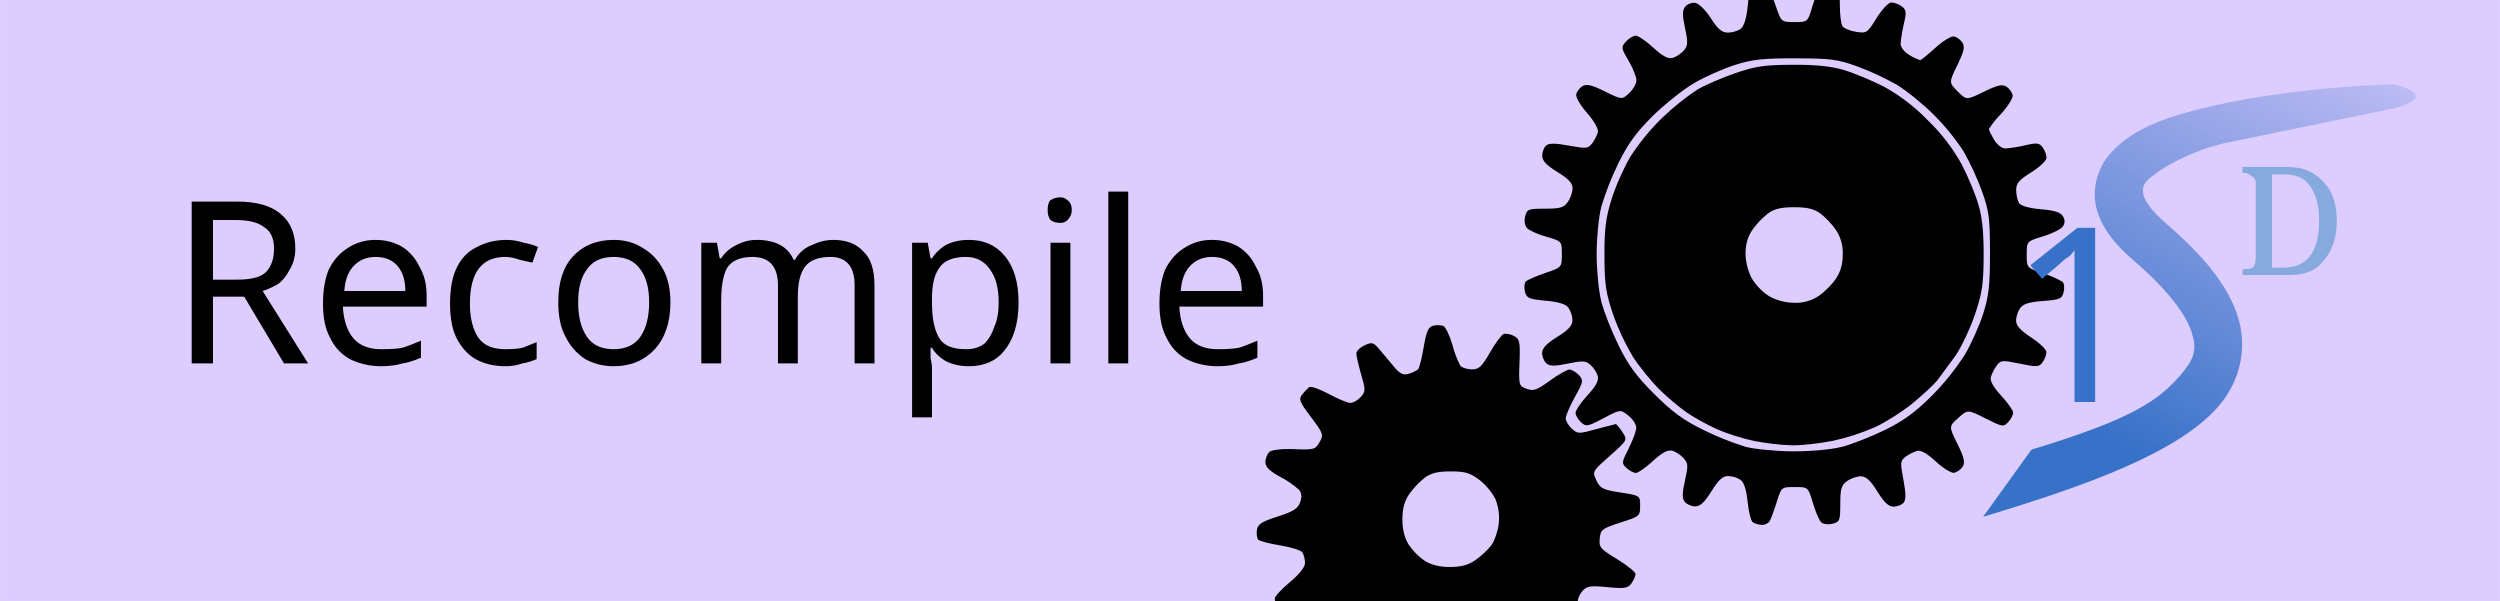
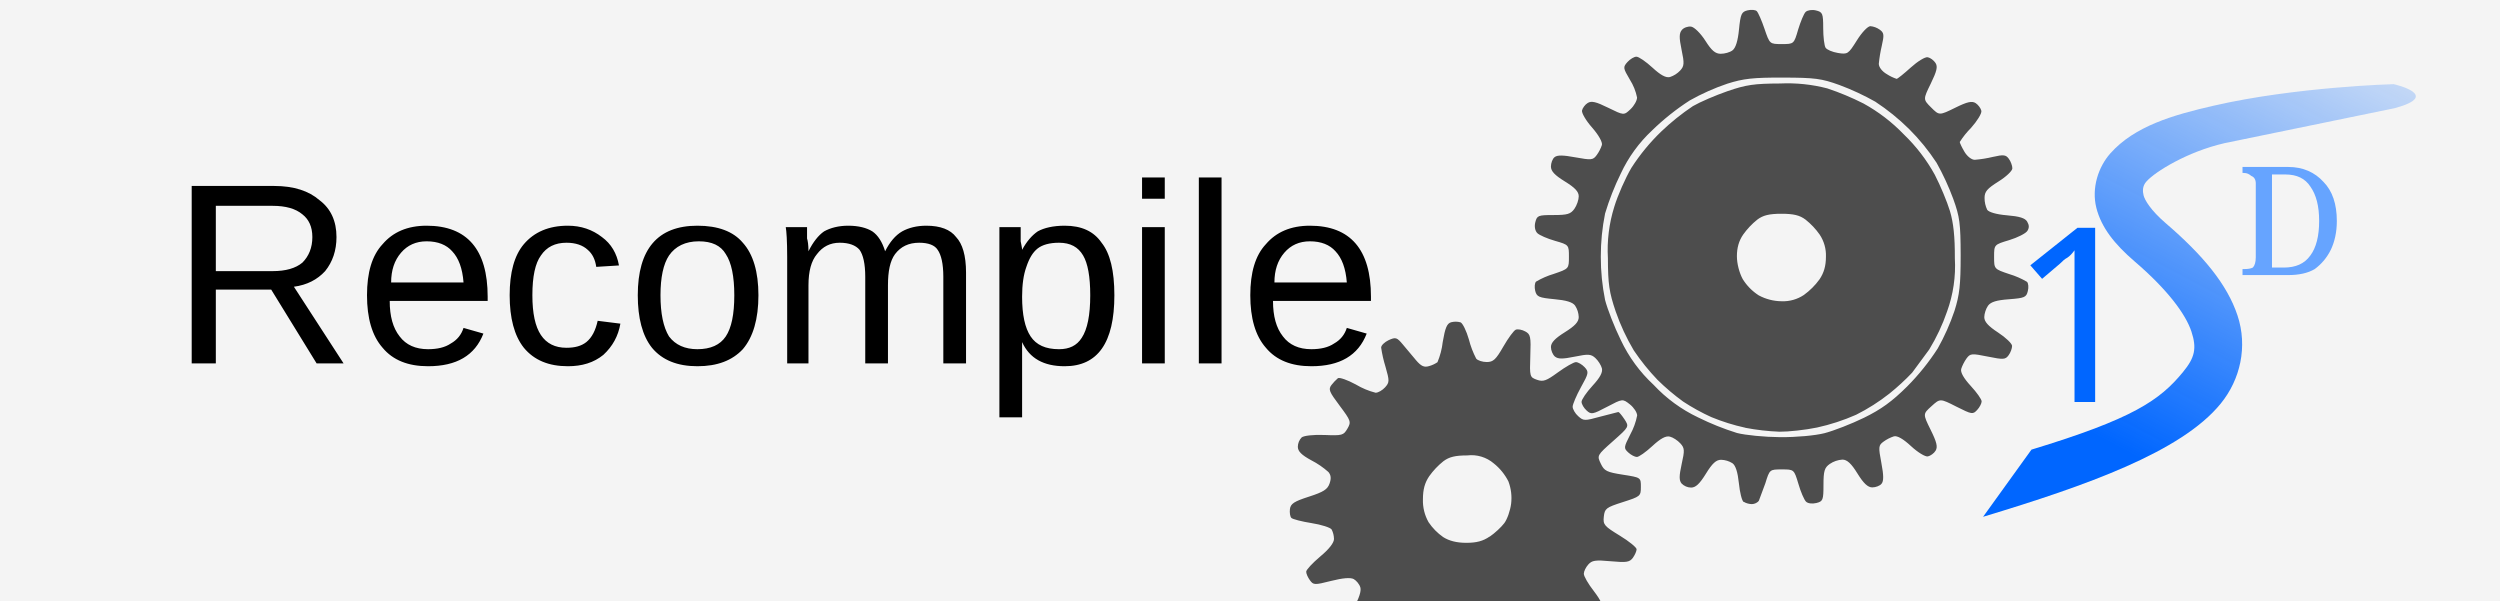
<svg xmlns="http://www.w3.org/2000/svg" width="104" height="25" viewBox="0 0 27.517 6.615">
  <defs>
    <linearGradient id="A" x1="23.216" y1="4.878" x2="25.942" y2="-.371" gradientUnits="userSpaceOnUse">
-       <stop offset="0" stop-color="#3771c8" />
-       <stop offset="1" stop-color="#3771c8" stop-opacity="0" />
+       <stop offset="0" stop-color="#06f" />
+       <stop offset="1" stop-color="#0067ff" stop-opacity="0" />
    </linearGradient>
  </defs>
-   <path fill="#ddcdff" fill-rule="evenodd" d="M0 0h27.517v6.615H0z" />
-   <path d="M15.935 7.613c-.049-.161-.091-.239-.135-.253-.036-.011-.091-.012-.123-.002s-.1.093-.152.185-.108.176-.127.187-.072.012-.119 0c-.084-.021-.085-.027-.074-.277s.009-.258-.077-.306-.096-.044-.278.093-.192.141-.271.089c-.045-.03-.082-.068-.082-.087a1.06 1.06 0 0 1 .103-.215c.068-.12.095-.206.082-.25-.011-.037-.048-.082-.08-.099-.039-.021-.13-.013-.27.022-.202.051-.214.05-.257-.008-.025-.034-.045-.08-.045-.103s.075-.104.167-.181c.107-.089.167-.166.167-.212a.26.26 0 0 0-.028-.115c-.015-.023-.124-.058-.242-.077s-.227-.047-.243-.062-.023-.063-.017-.107c.009-.065.051-.092.228-.149.172-.055.224-.088.248-.157.022-.061.018-.102-.013-.139a.98.98 0 0 0-.206-.141c-.119-.065-.163-.109-.163-.163 0-.041.021-.092.046-.113s.137-.035.274-.029c.214.009.23.004.276-.077s.042-.095-.094-.276c-.126-.167-.138-.196-.098-.248a.56.56 0 0 1 .078-.082c.018-.013.115.021.215.075s.207.099.238.099.082-.029.114-.065c.054-.06.055-.076.005-.248-.029-.101-.053-.205-.053-.231s.041-.067.091-.09c.084-.038.098-.034.17.053l.159.189c.062.073.098.089.156.071a.34.34 0 0 0 .102-.047c.015-.013.043-.123.063-.244.029-.173.051-.223.102-.237a.22.22 0 0 1 .113.001c.025.01.071.103.101.207a1.07 1.07 0 0 0 .087.23c.018.023.076.042.127.042.079 0 .11-.03.2-.186.059-.103.126-.194.15-.203s.076 0 .114.021c.063.034.07.062.061.294-.009.25-.007.257.079.288.076.027.113.014.255-.09.092-.067.189-.122.215-.122s.074.028.105.061c.052.057.049.073-.045.242-.055.1-.1.205-.1.234s.03.081.067.114c.064.058.077.058.267.005l.216-.056c.009 0 .042.039.074.088.057.088.057.088-.138.261s-.195.174-.148.272c.041.087.071.102.264.132.217.034.217.034.217.147s-.006.116-.217.184c-.202.065-.218.078-.228.175s.006.115.192.228c.111.068.202.142.202.164s-.021.069-.045.103c-.039.053-.076.059-.264.041s-.227-.011-.272.039c-.03.033-.054.082-.054.111s.054.122.12.208c.087.115.115.178.101.235-.011.043-.045.087-.075.099s-.13-.021-.234-.08c-.099-.055-.199-.101-.224-.101s-.072.03-.106.066c-.056.062-.056.079-.007.275.048.191.048.214-.001.268-.03.033-.078.059-.108.059s-.113-.075-.182-.167c-.099-.13-.148-.167-.22-.167-.051 0-.108.019-.126.042s-.045.125-.057.226-.039.203-.057.226-.069.042-.113.042c-.068 0-.088-.031-.149-.233zm.303-1.447c.061-.041.14-.115.176-.163s.072-.154.082-.235a.57.57 0 0 0-.033-.267c-.028-.066-.107-.163-.176-.216-.106-.08-.158-.096-.319-.096-.143 0-.217.018-.287.07a.9.9 0 0 0-.17.18c-.053.078-.075.159-.075.277 0 .109.023.205.068.277a.68.68 0 0 0 .176.179c.072.046.164.069.278.069.123 0 .202-.021.281-.075zm3.055-.418c-.021-.013-.046-.115-.057-.224-.014-.134-.039-.214-.078-.242a.27.27 0 0 0-.137-.042c-.059 0-.106.043-.183.167s-.125.167-.178.167c-.041 0-.093-.022-.115-.049-.031-.038-.031-.089.001-.234.037-.165.036-.192-.016-.249-.032-.035-.088-.072-.126-.081-.048-.012-.11.021-.211.114-.078.072-.162.131-.186.131s-.071-.024-.103-.054c-.057-.052-.056-.061.023-.216.045-.089.083-.192.083-.228s-.039-.096-.087-.134c-.087-.069-.087-.069-.274.03-.174.092-.191.095-.247.044-.033-.03-.06-.077-.06-.104s.059-.114.131-.192c.092-.1.126-.163.114-.211-.01-.037-.045-.093-.079-.123-.053-.048-.085-.05-.249-.016-.145.03-.199.03-.237-.001-.026-.022-.048-.074-.048-.115 0-.053.048-.104.167-.178s.167-.124.167-.182a.27.27 0 0 0-.044-.138c-.03-.041-.107-.065-.251-.078-.185-.017-.21-.028-.228-.1-.011-.045-.007-.095.01-.112s.113-.059.213-.093c.183-.062.183-.062.183-.206s0-.144-.167-.192c-.092-.026-.188-.068-.213-.093s-.038-.076-.024-.131c.021-.081.034-.086.22-.086.167 0 .206-.012.25-.074.029-.041.052-.109.052-.151 0-.056-.045-.104-.167-.179s-.167-.124-.167-.179c0-.042.019-.093.044-.113.032-.026.101-.026.251.002.191.035.211.033.255-.026.026-.035.055-.09.063-.122s-.037-.117-.117-.209c-.074-.083-.128-.176-.122-.206s.037-.072.068-.091c.045-.028.1-.016.247.057.189.093.189.093.269.018.044-.041.079-.104.079-.141s-.039-.133-.086-.214c-.083-.141-.084-.15-.029-.212.032-.035.08-.064.108-.064s.114.059.192.131c.1.092.163.126.211.114.038-.01.093-.045.123-.079.048-.053.051-.085.016-.249-.031-.148-.03-.199.003-.238.023-.028.074-.046.111-.04s.111.076.17.168c.077.121.121.158.186.159.047 0 .111-.018.142-.041.037-.028.064-.113.078-.251.019-.186.031-.212.103-.23.045-.011.095-.007.111.01s.059.113.093.213c.062.183.062.183.208.183s.146 0 .197-.174c.029-.096.069-.192.091-.213s.076-.03.125-.017c.079.02.086.035.086.213 0 .105.013.211.028.235s.082.052.149.063c.117.019.125.014.228-.152.059-.095.131-.171.162-.171a.23.23 0 0 1 .114.043c.051.037.054.063.024.192a1.64 1.64 0 0 0-.036.218c0 .04.039.092.096.125a.52.52 0 0 0 .118.057c.011 0 .087-.061.169-.136s.174-.131.205-.125.072.037.093.069c.029.045.015.1-.057.248-.093.19-.093.19.004.288s.098.097.288.004c.148-.073.203-.085.248-.057.031.02.062.062.069.093s-.051.123-.125.205a.99.99 0 0 0-.136.169c0 .011.025.064.057.118s.085.097.125.096a1.43 1.43 0 0 0 .218-.035c.129-.03.156-.026.192.024.023.032.042.083.042.114s-.075.102-.167.159c-.136.085-.167.121-.167.197 0 .051.015.116.032.143s.106.056.238.067c.148.012.217.033.243.075s.026.075.002.113c-.019.03-.117.08-.217.11-.182.055-.182.055-.182.201s0 .146.183.208a.97.97 0 0 1 .213.093c.017.017.022.068.01.113-.018.074-.041.083-.226.097-.15.011-.218.032-.251.077-.025.034-.046.097-.046.139 0 .055.047.107.167.186.092.06.167.132.167.161s-.018.079-.042.111c-.039.054-.062.055-.251.016-.194-.04-.21-.039-.255.022-.026.036-.055.093-.064.127-.011.04.029.111.115.204.072.078.131.162.131.186s-.024.071-.054.103c-.052.057-.063.055-.25-.039-.196-.099-.196-.099-.3-.006s-.105.093-.01.285c.074.15.086.205.059.25-.019.032-.062.062-.093.069s-.122-.049-.202-.123c-.095-.088-.167-.129-.207-.118a.45.45 0 0 0-.126.064c-.06.044-.061.064-.025.255.028.15.029.219.002.251-.019.024-.07.044-.111.044-.053 0-.105-.048-.178-.167s-.125-.167-.181-.167c-.043 0-.111.023-.152.052-.062.044-.075.083-.075.25 0 .185-.006.2-.086.22-.049.012-.103.005-.125-.017s-.063-.117-.091-.213c-.052-.174-.052-.174-.199-.174s-.148 0-.199.167c-.029.092-.063.186-.078.209s-.053.042-.084.041-.074-.012-.093-.025zm.974-.827c.109-.028.324-.112.476-.186.206-.101.338-.197.518-.376a2.79 2.79 0 0 0 .368-.458c.07-.119.16-.322.201-.451.061-.193.074-.311.074-.669-.001-.385-.011-.462-.09-.68a3.07 3.07 0 0 0-.2-.433 2.52 2.52 0 0 0-.331-.407c-.121-.12-.304-.268-.407-.329a3.03 3.03 0 0 0-.431-.2c-.217-.079-.295-.089-.68-.09-.358-.001-.476.012-.669.073-.129.041-.332.131-.451.201s-.324.233-.455.362c-.18.179-.272.305-.376.518a3.16 3.16 0 0 0-.189.481c-.028.11-.051.343-.051.52s.023.41.051.52.113.327.189.482c.107.218.197.342.394.538s.32.287.538.394a3.22 3.22 0 0 0 .467.187c.101.026.335.049.519.05.197.001.418-.019.535-.048zm-.954-.066c-.12-.024-.303-.082-.409-.128a2.51 2.51 0 0 1-.339-.187 2.71 2.71 0 0 1-.308-.261c-.087-.088-.216-.247-.285-.354a2.56 2.56 0 0 1-.218-.468c-.079-.232-.093-.33-.094-.642-.001-.293.015-.419.077-.618.042-.138.136-.35.207-.47a2.44 2.44 0 0 1 .358-.436 2.8 2.8 0 0 1 .382-.306c.084-.049.272-.13.417-.18.222-.076.321-.091.631-.092.262-.001.426.016.568.059.11.033.306.115.435.181a2.03 2.03 0 0 1 .486.373 2.03 2.03 0 0 1 .373.486c.067.129.148.324.181.435.043.143.06.306.059.568-.001.311-.016.41-.094.642-.051.151-.147.356-.214.456l-.206.279c-.046.054-.17.167-.274.252s-.285.2-.401.255a2.48 2.48 0 0 1-.469.153c-.142.029-.345.051-.451.05a2.77 2.77 0 0 1-.411-.047zm.705-1.597c.062-.042.147-.127.189-.189.053-.078.076-.162.076-.27a.45.45 0 0 0-.075-.268c-.041-.061-.118-.142-.17-.18-.07-.052-.144-.07-.29-.07s-.22.018-.29.07a.9.9 0 0 0-.17.18c-.051.074-.075.16-.075.26 0 .09.028.199.07.275a.62.62 0 0 0 .192.196.59.59 0 0 0 .276.071.45.45 0 0 0 .267-.075z" />
+   <path fill="#fff" fill-rule="evenodd" d="M0 0h27.517v6.615H0z" fill-opacity=".25" />
+   <path d="M16.12 7.231c-.045-.147-.083-.219-.124-.231-.033-.01-.083-.011-.113-.002s-.091.085-.139.169a.79.79 0 0 1-.116.171c-.017.01-.066.011-.109 0-.077-.019-.078-.025-.068-.253s.008-.236-.07-.28-.088-.04-.254.085-.176.129-.248.081c-.041-.027-.075-.062-.075-.08a.97.97 0 0 1 .094-.197c.062-.11.087-.188.075-.229-.01-.034-.044-.075-.073-.091-.036-.019-.119-.012-.247.02-.185.047-.196.046-.235-.007-.023-.031-.041-.073-.041-.094s.069-.095.153-.166c.098-.081.153-.152.153-.194a.238.238 0 0 0-.026-.105c-.014-.021-.113-.053-.221-.07s-.208-.043-.222-.057-.021-.058-.016-.098c.008-.059.047-.084.209-.136s.205-.081.227-.144c.02-.056.016-.093-.012-.127a.897.897 0 0 0-.188-.129c-.109-.059-.149-.1-.149-.149a.15.15 0 0 1 .042-.103c.023-.019.125-.032.251-.027.196.008.21.004.253-.07s.038-.087-.086-.253c-.115-.153-.126-.179-.09-.227a.512.512 0 0 1 .071-.075c.016-.012.105.019.197.069a.82.82 0 0 0 .218.091c.028 0 .075-.027.104-.059.049-.055.05-.07.005-.227a1.4 1.4 0 0 1-.048-.211c0-.024.038-.061.083-.082.077-.035.09-.031.156.048l.145.173c.057.067.09.081.143.065a.311.311 0 0 0 .093-.043.81.81 0 0 0 .058-.223c.027-.158.047-.204.093-.217a.201.201 0 0 1 .103.001c.023.009.065.094.092.189a.979.979 0 0 0 .08.21c.016.021.07.038.116.038.072 0 .101-.027.183-.17.054-.094.115-.177.137-.186s.07 0 .104.019c.058.031.064.057.056.269-.008.229-.006.235.072.263.07.025.103.013.233-.082.084-.061.173-.112.197-.112s.068.026.096.056c.048.052.045.067-.041.221-.05.091-.091.188-.091.214s.027.074.061.104c.059.053.07.053.244.005l.198-.051c.008 0 .038.036.068.081.052.081.052.081-.126.239s-.178.159-.135.249c.038.08.065.093.242.121.199.031.199.031.199.134s-.006.106-.199.168c-.185.059-.199.071-.209.16s.006.105.176.209c.102.062.185.13.185.15s-.019.063-.041.094c-.036.048-.07.054-.242.038s-.208-.01-.249.036c-.027.03-.049.075-.049.102s.049.112.11.19c.08.105.105.163.092.215-.01.039-.041.08-.069.091s-.119-.019-.214-.073-.182-.092-.205-.092-.066.027-.097.06c-.051.057-.051.072-.006.252s.044.196-.001.245c-.027.03-.071.054-.099.054s-.103-.069-.167-.153c-.091-.119-.135-.153-.201-.153-.047 0-.099.017-.115.038s-.041.114-.052.207-.036.186-.052.207-.063.038-.103.038c-.062 0-.081-.028-.136-.213zm.277-1.324c.056-.038.128-.105.161-.149s.066-.141.075-.215a.521.521 0 0 0-.03-.244.6.6 0 0 0-.161-.198.38.38 0 0 0-.292-.088c-.131 0-.199.016-.263.064a.823.823 0 0 0-.156.165c-.048.071-.069.145-.069.253a.48.48 0 0 0 .062.253.622.622 0 0 0 .161.164c.066.042.15.063.254.063.113 0 .185-.019.257-.069zm2.795-.382c-.019-.012-.042-.105-.052-.205-.013-.123-.036-.196-.071-.221a.247.247 0 0 0-.125-.038c-.054 0-.097.039-.167.153s-.114.153-.163.153a.15.15 0 0 1-.105-.045c-.028-.035-.028-.081.001-.214.034-.151.033-.176-.015-.228-.029-.032-.081-.066-.115-.074-.044-.011-.101.019-.193.104-.071.066-.148.12-.17.12s-.065-.022-.094-.049c-.052-.048-.051-.056.021-.198a.72.72 0 0 0 .076-.209c0-.033-.036-.088-.08-.123-.08-.063-.08-.063-.251.027-.159.084-.175.087-.226.04-.03-.027-.055-.07-.055-.095s.054-.104.12-.176c.084-.091.115-.149.104-.193-.009-.034-.041-.085-.072-.113-.048-.044-.078-.046-.228-.015-.133.027-.182.027-.217-.001-.024-.02-.044-.068-.044-.105 0-.048.044-.095.153-.163s.153-.113.153-.167a.247.247 0 0 0-.04-.126c-.027-.038-.098-.059-.23-.071-.169-.016-.192-.026-.209-.091-.01-.041-.006-.087.009-.102a.87.87 0 0 1 .195-.085c.167-.057.167-.057.167-.188s0-.132-.153-.176c-.084-.024-.172-.062-.195-.085s-.035-.07-.022-.12c.019-.074.031-.079.201-.079.153 0 .188-.011.229-.068.027-.038.048-.1.048-.138 0-.051-.041-.095-.153-.164s-.153-.113-.153-.164c0-.038.017-.085.04-.103.029-.024.092-.024.23.002.175.032.193.03.233-.024a.4.4 0 0 0 .058-.112c.008-.03-.034-.107-.107-.191-.068-.076-.117-.161-.112-.188s.034-.066.062-.083c.041-.026.091-.015.226.052.173.085.173.085.246.016.04-.038.072-.095.072-.129a.58.58 0 0 0-.079-.196c-.076-.129-.077-.137-.027-.194.029-.032.073-.059.099-.059s.104.054.176.12c.091.084.149.115.193.104a.27.27 0 0 0 .113-.072c.044-.048.047-.078.015-.228-.028-.135-.027-.182.003-.218.021-.026.068-.042.102-.037s.102.07.156.154c.07.111.111.145.17.145.043 0 .102-.016.13-.038.034-.026.059-.103.071-.23.017-.17.028-.194.094-.21.041-.01.087-.006.102.009s.054.103.085.195c.057.167.057.167.19.167s.134 0 .18-.159c.027-.088.063-.176.083-.195s.07-.027.114-.016c.072.018.079.032.079.195 0 .096.012.193.026.215s.075.048.136.058c.107.017.114.013.209-.139.054-.087.12-.156.148-.156a.21.21 0 0 1 .104.039c.047.034.049.058.022.176a1.5 1.5 0 0 0-.033.199c0 .037.036.084.088.114a.476.476 0 0 0 .108.052c.01 0 .08-.056.155-.124s.159-.12.188-.114.066.034.085.063c.027.041.014.091-.052.227-.085.174-.085.174.004.263s.09.089.263.004c.135-.067.186-.078.227-.052.028.018.057.057.063.085s-.047.113-.114.188a.906.906 0 0 0-.124.155c0 .01.023.059.052.108s.078.089.114.088a1.308 1.308 0 0 0 .199-.032c.118-.027.143-.024.176.022.021.029.038.076.038.104s-.069.093-.153.145c-.124.078-.153.111-.153.18a.3.3 0 0 0 .029.131c.016.025.097.051.218.061.135.011.199.03.222.069s.024.069.002.103c-.017.027-.107.073-.199.101-.167.05-.167.05-.167.184s0 .134.167.19a.887.887 0 0 1 .195.085c.016.016.02.062.009.103-.016.068-.038.076-.207.089-.137.01-.199.029-.23.07-.023.031-.042.089-.042.127 0 .05.043.098.153.17.084.055.153.121.153.147s-.016.072-.038.102c-.036.049-.057.05-.23.015s-.192-.036-.233.02c-.024.033-.05.085-.059.116-.01.037.027.102.105.187.066.071.12.148.12.17s-.022.065-.049.094c-.048.052-.058.05-.229-.036-.179-.091-.179-.091-.274-.005s-.096.085-.009.261c.068.137.079.188.054.229-.017.029-.057.057-.085.063s-.112-.045-.185-.113c-.087-.081-.153-.118-.189-.108a.412.412 0 0 0-.115.059c-.055.04-.056.059-.023.233.026.137.027.2.002.23-.017.022-.064.04-.102.04-.048 0-.096-.044-.163-.153s-.114-.153-.166-.153a.28.28 0 0 0-.139.048c-.057.04-.069.076-.069.229 0 .169-.006.183-.079.201-.045.011-.094.005-.114-.016s-.058-.107-.083-.195c-.048-.159-.048-.159-.182-.159s-.135 0-.182.153l-.071.191c-.013.021-.048.038-.077.038s-.068-.011-.085-.023zm.891-.757c.1-.026.296-.102.435-.17.188-.092.309-.18.474-.344a2.553 2.553 0 0 0 .337-.419 2.44 2.44 0 0 0 .184-.413c.056-.177.068-.285.068-.612-.001-.352-.01-.423-.082-.622a2.809 2.809 0 0 0-.183-.396 2.306 2.306 0 0 0-.303-.372 2.41 2.41 0 0 0-.372-.301 2.772 2.772 0 0 0-.394-.183c-.199-.072-.27-.081-.622-.082-.328-.001-.435.011-.612.067a2.44 2.44 0 0 0-.413.184 2.66 2.66 0 0 0-.416.331 1.54 1.54 0 0 0-.344.474 2.891 2.891 0 0 0-.173.44 2.38 2.38 0 0 0-.047.476 2.38 2.38 0 0 0 .047.476c.026.101.103.299.173.441a1.6 1.6 0 0 0 .36.492 1.62 1.62 0 0 0 .492.36 2.946 2.946 0 0 0 .427.171c.092.024.306.045.475.046.18.001.382-.017.489-.044zm-.873-.06a2.23 2.23 0 0 1-.374-.117 2.296 2.296 0 0 1-.31-.171 2.479 2.479 0 0 1-.282-.239 2.42 2.42 0 0 1-.261-.324 2.342 2.342 0 0 1-.199-.428c-.072-.212-.085-.302-.086-.587a1.59 1.59 0 0 1 .07-.565c.038-.126.124-.32.189-.43a2.232 2.232 0 0 1 .328-.399 2.562 2.562 0 0 1 .349-.28c.077-.045.249-.119.382-.165.203-.07.294-.083.577-.084a1.74 1.74 0 0 1 .52.054 2.92 2.92 0 0 1 .398.166 1.857 1.857 0 0 1 .445.341 1.857 1.857 0 0 1 .341.445c.061.118.135.296.166.398.039.131.055.28.054.52a1.47 1.47 0 0 1-.086.587 2.14 2.14 0 0 1-.196.417l-.188.255a2.53 2.53 0 0 1-.251.231 2.14 2.14 0 0 1-.367.233 2.269 2.269 0 0 1-.429.14c-.13.027-.316.047-.413.046a2.534 2.534 0 0 1-.376-.043zm.645-1.461a.77.77 0 0 0 .173-.173c.048-.071.07-.148.07-.247a.412.412 0 0 0-.069-.245.79.79 0 0 0-.156-.165c-.064-.048-.132-.064-.265-.064s-.201.016-.265.064a.823.823 0 0 0-.156.165c-.047.068-.069.146-.069.238 0 .082.026.182.064.252a.567.567 0 0 0 .176.179.54.54 0 0 0 .253.065.412.412 0 0 0 .244-.069z" fill="#4d4d4d" />
  <g transform="matrix(1.038137 0 0 1.057883 -.714345 -.199511)">
    <path d="M26.07 1.064s-1.035.027-1.91.224c-.437.098-.84.214-1.096.496-.128.141-.202.361-.149.567s.194.379.405.557c.358.301.544.555.603.73s.036.272-.088.42c-.247.297-.537.49-1.608.809l-.513.699c1.096-.325 2.101-.674 2.519-1.177.209-.251.288-.594.179-.917s-.364-.626-.759-.959c-.166-.139-.226-.247-.237-.291s-.014-.099.032-.147c.089-.098.428-.307.827-.397l1.804-.364c.508-.135-.008-.249-.008-.249z" fill="url(#A)" />
-     <text xml:space="preserve" x="21.997" y="4.37" font-size="2.535" font-family="Gentium Basic" letter-spacing="0" word-spacing="0" writing-mode="lr-tb" fill="#3771c8">
+     <text xml:space="preserve" x="21.997" y="4.37" font-size="2.535" font-family="Gentium Basic" letter-spacing="0" word-spacing="0" writing-mode="lr-tb" fill="#06f">
      <tspan x="21.997" y="4.37" font-weight="normal" writing-mode="lr-tb">1</tspan>
    </text>
-     <text xml:space="preserve" x="24.403" y="3.049" font-size="1.571" font-family="Noto Serif" letter-spacing="0" word-spacing="0" writing-mode="lr-tb" fill="#87aade">
+     <text xml:space="preserve" x="24.403" y="3.049" font-size="1.571" font-family="Noto Serif" letter-spacing="0" word-spacing="0" writing-mode="lr-tb" fill="#66a4ff">
      <tspan x="24.403" y="3.049" font-weight="normal" writing-mode="lr-tb">D</tspan>
    </text>
  </g>
-   <text xml:space="preserve" x="1.875" y="3.999" font-size="2.478" fill="#ddcdff" stroke="#82b366">
-     <tspan x="1.875" y="3.999" font-weight="normal" font-family="hel" fill="#000" stroke="none">Recompile</tspan>
+   <text xml:space="preserve" x="1.875" y="3.999" font-size="2.822" fill="#ddcdff" stroke="#82b366">
+     <tspan x="1.875" y="3.999" font-weight="normal" font-family="Arial" fill="#000" stroke="none">Recompile</tspan>
  </text>
</svg>
